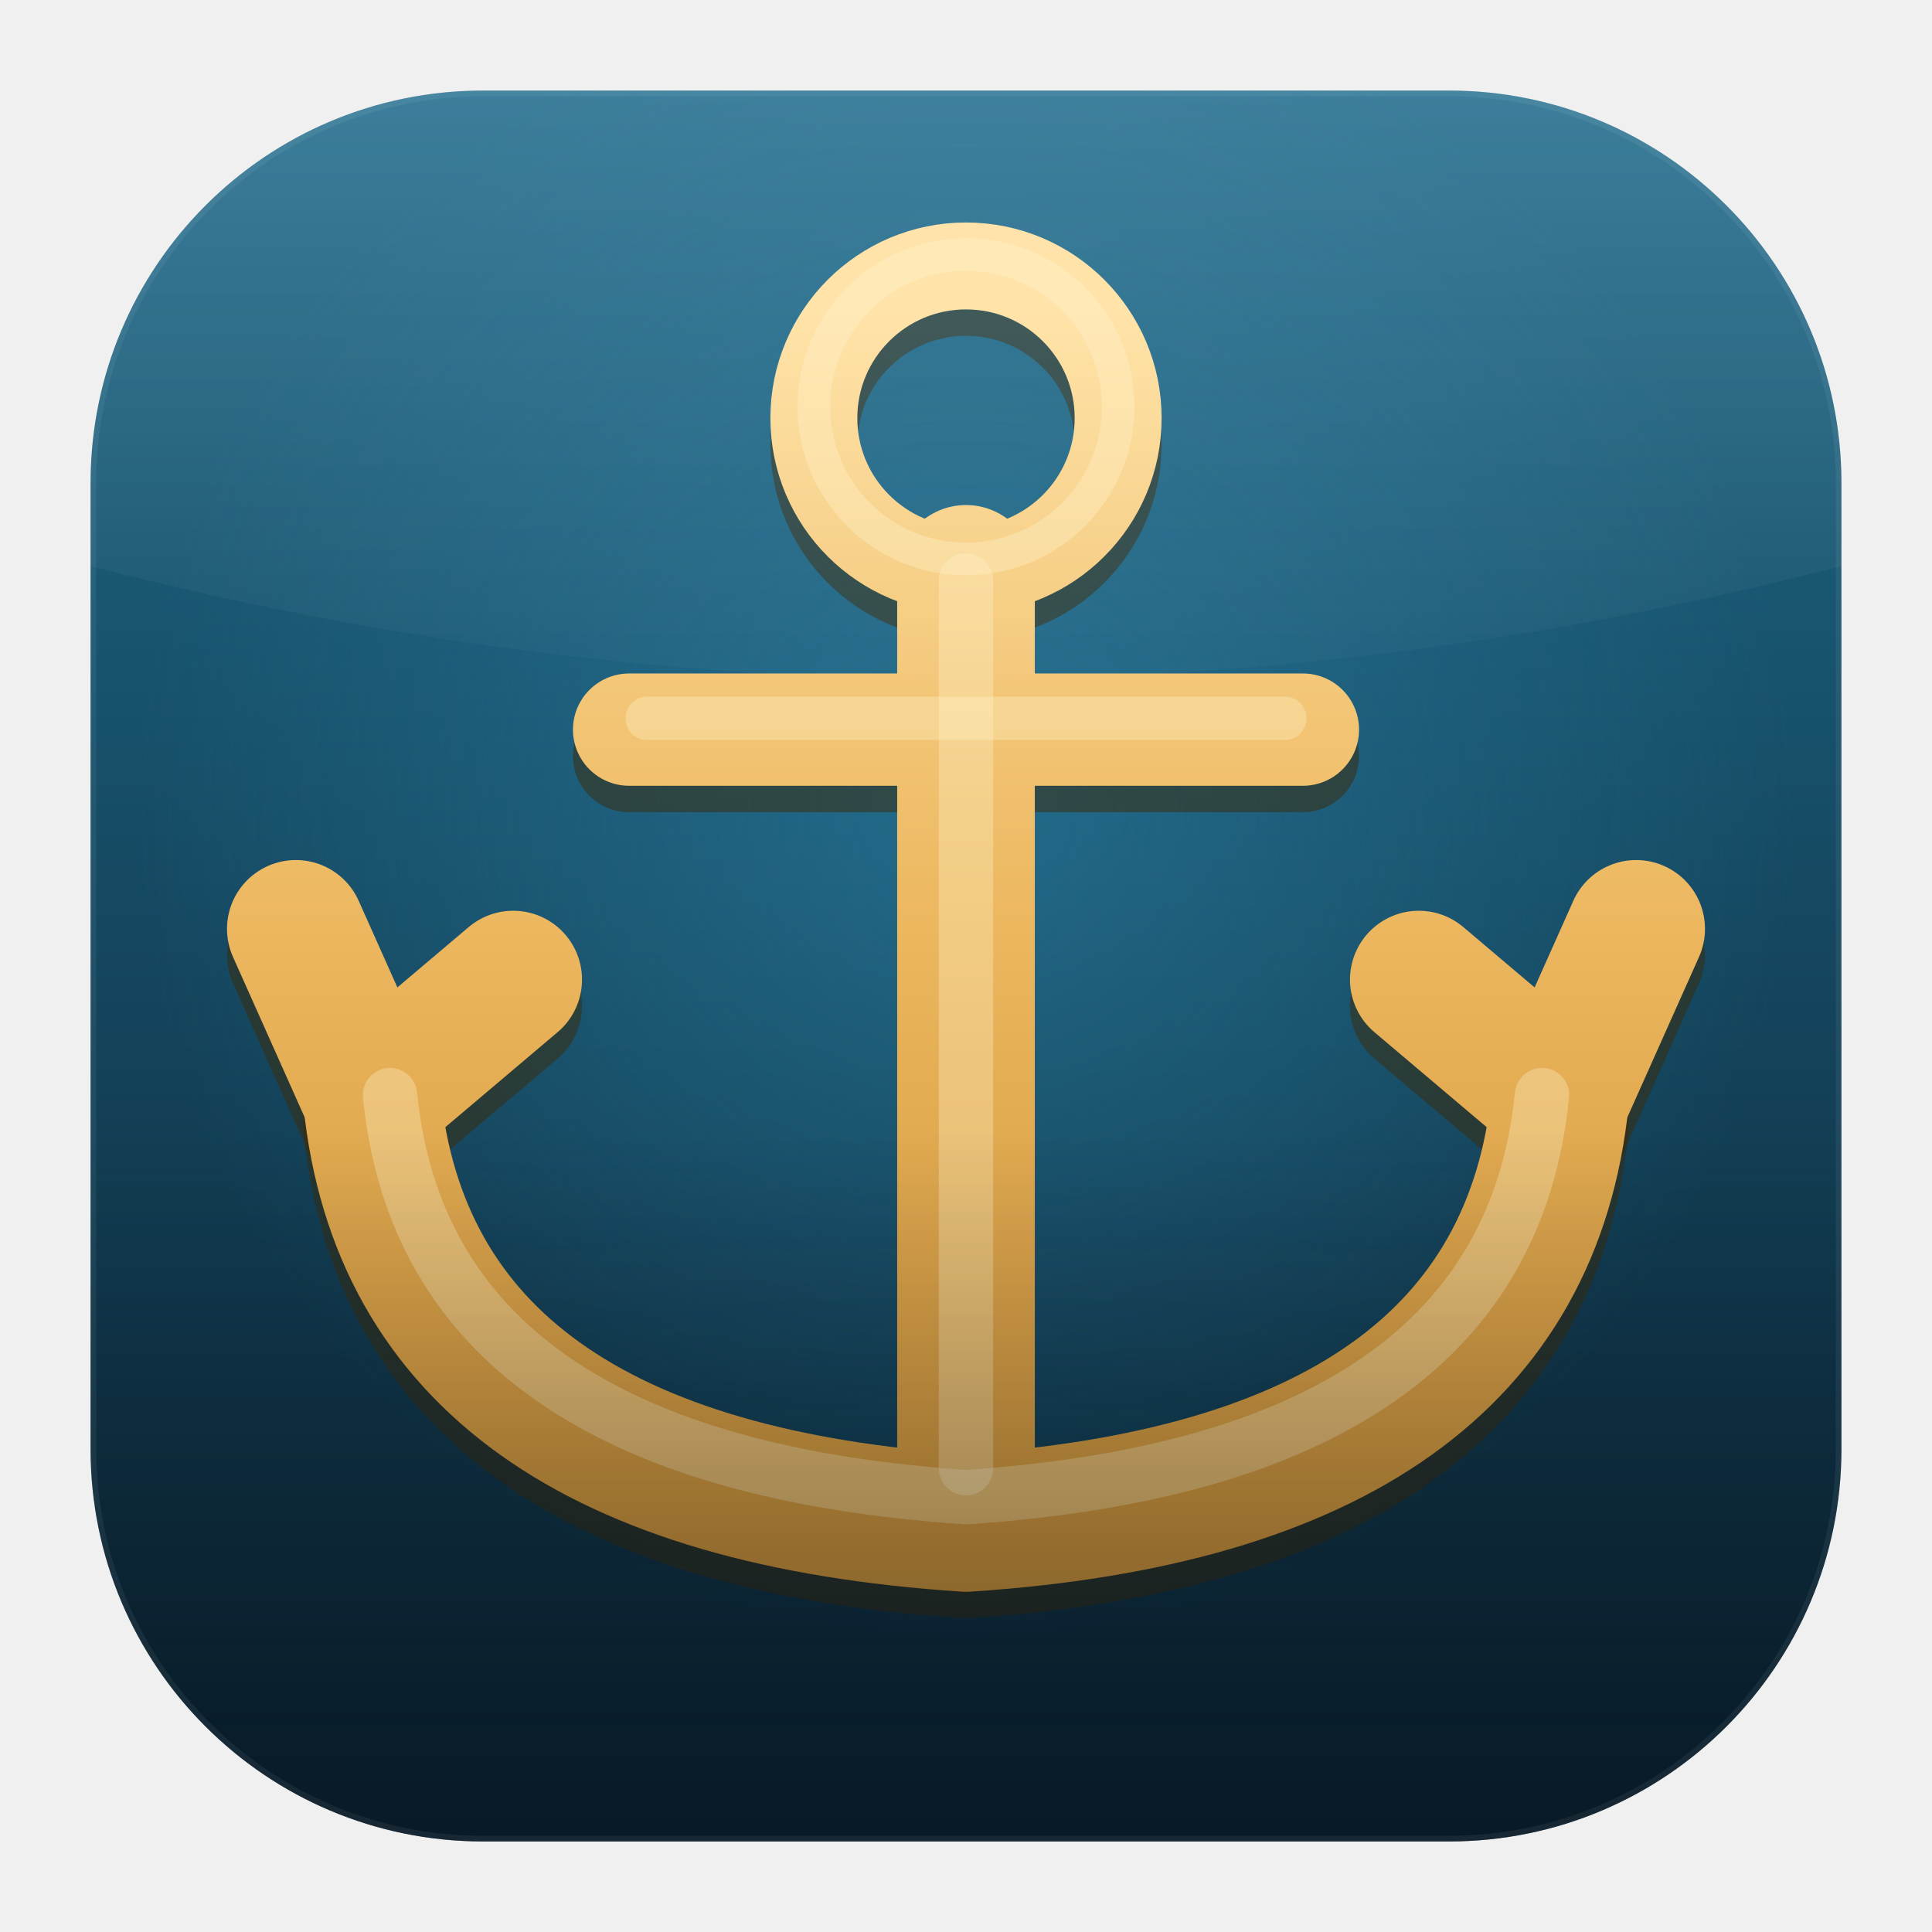
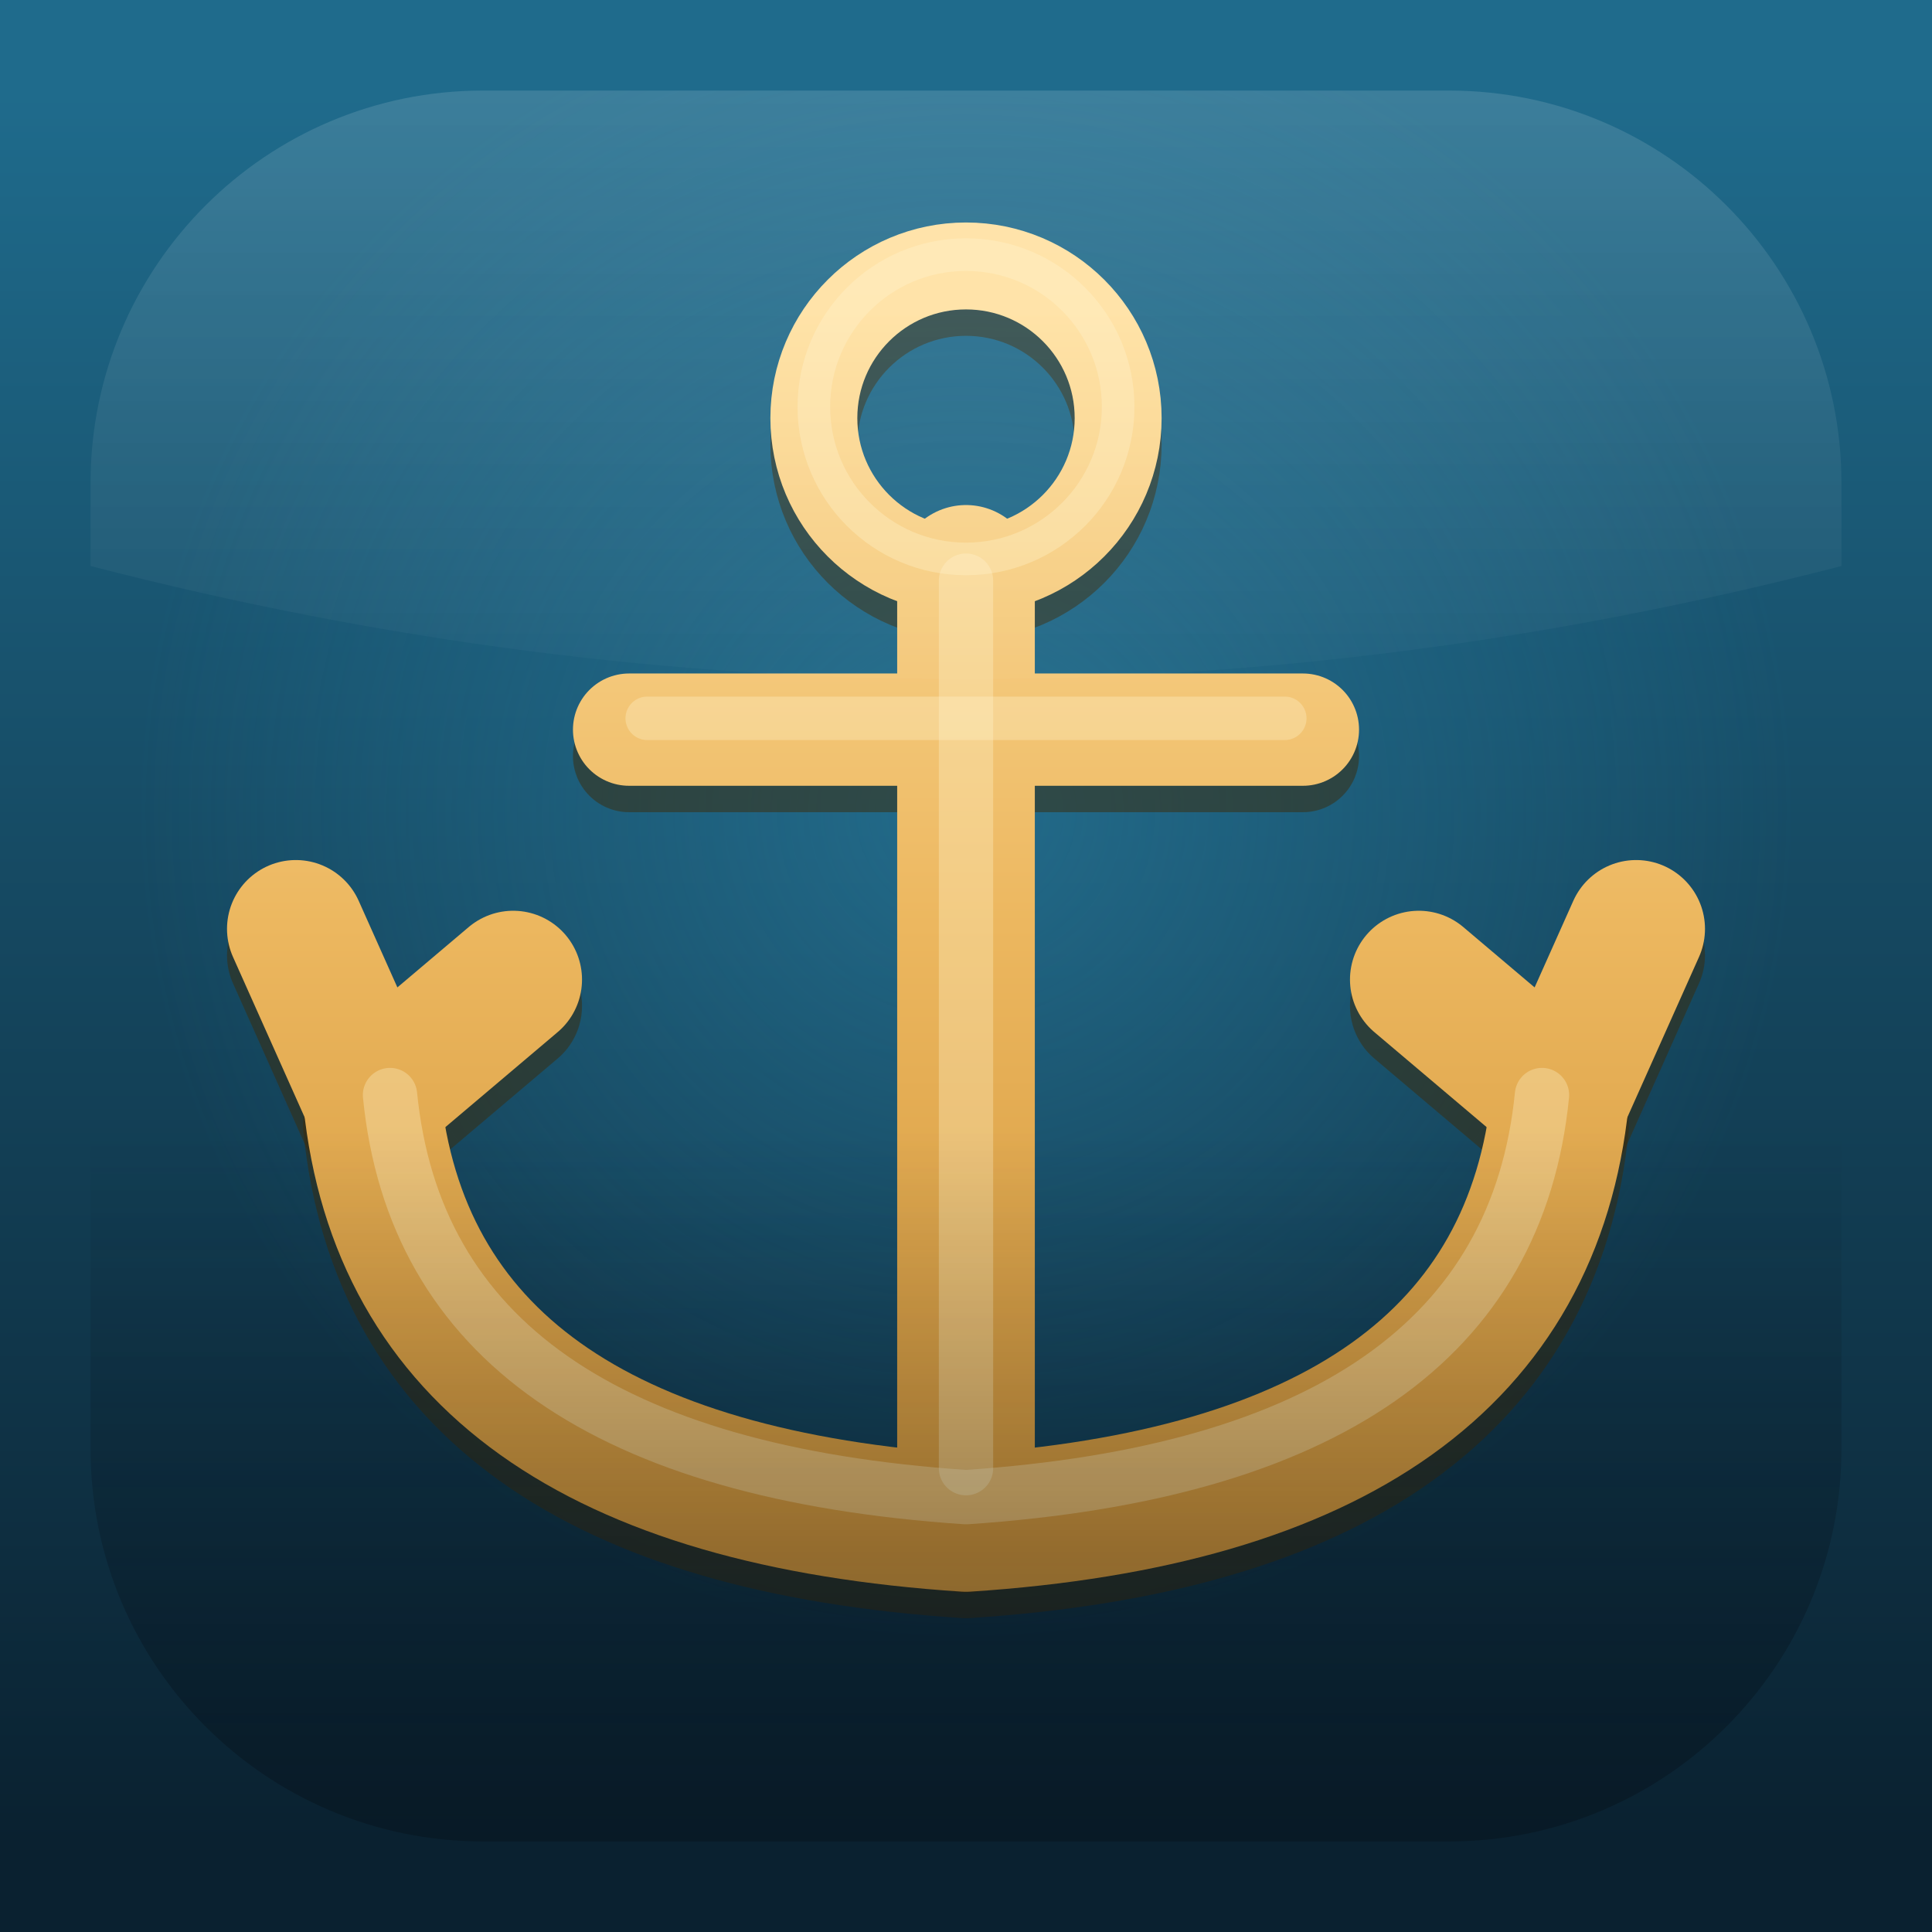
<svg xmlns="http://www.w3.org/2000/svg" width="1024" height="1024" viewBox="0 0 1024 1024">
  <defs>
    <linearGradient id="bg" gradientUnits="userSpaceOnUse" x1="512" y1="48" x2="512" y2="976">
      <stop offset="0" stop-color="#1f6b8c" />
      <stop offset="1" stop-color="#0a2130" />
    </linearGradient>
    <radialGradient id="halo" gradientUnits="userSpaceOnUse" cx="512" cy="430" r="440">
      <stop offset="0" stop-color="#2f89ae" stop-opacity="0.5" />
      <stop offset="1" stop-color="#2f89ae" stop-opacity="0" />
    </radialGradient>
    <linearGradient id="vignette" gradientUnits="userSpaceOnUse" x1="512" y1="600" x2="512" y2="976">
      <stop offset="0" stop-color="#06121c" stop-opacity="0" />
      <stop offset="1" stop-color="#06121c" stop-opacity="0.5" />
    </linearGradient>
    <linearGradient id="brass" gradientUnits="userSpaceOnUse" x1="512" y1="150" x2="512" y2="830">
      <stop offset="0" stop-color="#ffe0a0" />
      <stop offset="0.5" stop-color="#ecb75f" />
      <stop offset="1" stop-color="#cf9236" />
    </linearGradient>
    <linearGradient id="sheen" gradientUnits="userSpaceOnUse" x1="512" y1="48" x2="512" y2="420">
      <stop offset="0" stop-color="#ffffff" stop-opacity="0.13" />
      <stop offset="1" stop-color="#ffffff" stop-opacity="0" />
    </linearGradient>
    <clipPath id="squircle">
      <rect x="48" y="48" width="928" height="928" rx="208" />
    </clipPath>
  </defs>
+   <rect width="1024" height="1024" fill="url(#bg)" />
  <rect x="48" y="48" width="928" height="928" rx="208" fill="url(#bg)" />
  <g clip-path="url(#squircle)">
    <rect x="48" y="48" width="928" height="928" fill="url(#halo)" />
    <g fill="none" stroke="#3c2a08" stroke-opacity="0.5" stroke-width="76" stroke-linecap="round" stroke-linejoin="round" transform="translate(512 514) scale(0.96) translate(-512 -500)">
      <circle cx="512" cy="210" r="84" stroke-width="48" />
      <line x1="512" y1="296" x2="512" y2="806" />
      <line x1="326" y1="382" x2="698" y2="382" stroke-width="62" />
      <path d="M 184 586 Q 206 800 512 820 Q 818 800 840 586" />
      <path d="M 184 586 L 142 492 M 184 586 L 262 520" />
      <path d="M 840 586 L 882 492 M 840 586 L 762 520" />
    </g>
    <g fill="none" stroke="url(#brass)" stroke-width="76" stroke-linecap="round" stroke-linejoin="round" transform="translate(512 500) scale(0.96) translate(-512 -500)">
      <circle cx="512" cy="210" r="84" stroke-width="48" />
      <line x1="512" y1="296" x2="512" y2="806" />
      <line x1="326" y1="382" x2="698" y2="382" stroke-width="62" />
      <path d="M 184 586 Q 206 800 512 820 Q 818 800 840 586" />
      <path d="M 184 586 L 142 492 M 184 586 L 262 520" />
      <path d="M 840 586 L 882 492 M 840 586 L 762 520" />
    </g>
    <g fill="none" stroke="#fff3d0" stroke-opacity="0.32" stroke-width="30" stroke-linecap="round" stroke-linejoin="round" transform="translate(512 494) scale(0.96) translate(-512 -500)">
      <circle cx="512" cy="210" r="84" stroke-width="18" />
      <line x1="512" y1="306" x2="512" y2="796" />
      <line x1="336" y1="382" x2="688" y2="382" stroke-width="24" />
      <path d="M 194 590 Q 214 792 512 812 Q 810 792 830 590" />
    </g>
    <rect x="48" y="48" width="928" height="928" fill="url(#vignette)" />
    <path d="M 48 48 H 976 V 300 Q 512 420 48 300 Z" fill="url(#sheen)" />
  </g>
-   <rect x="49.5" y="49.5" width="925" height="925" rx="206.5" fill="none" stroke="#ffffff" stroke-opacity="0.06" stroke-width="3" />
</svg>
